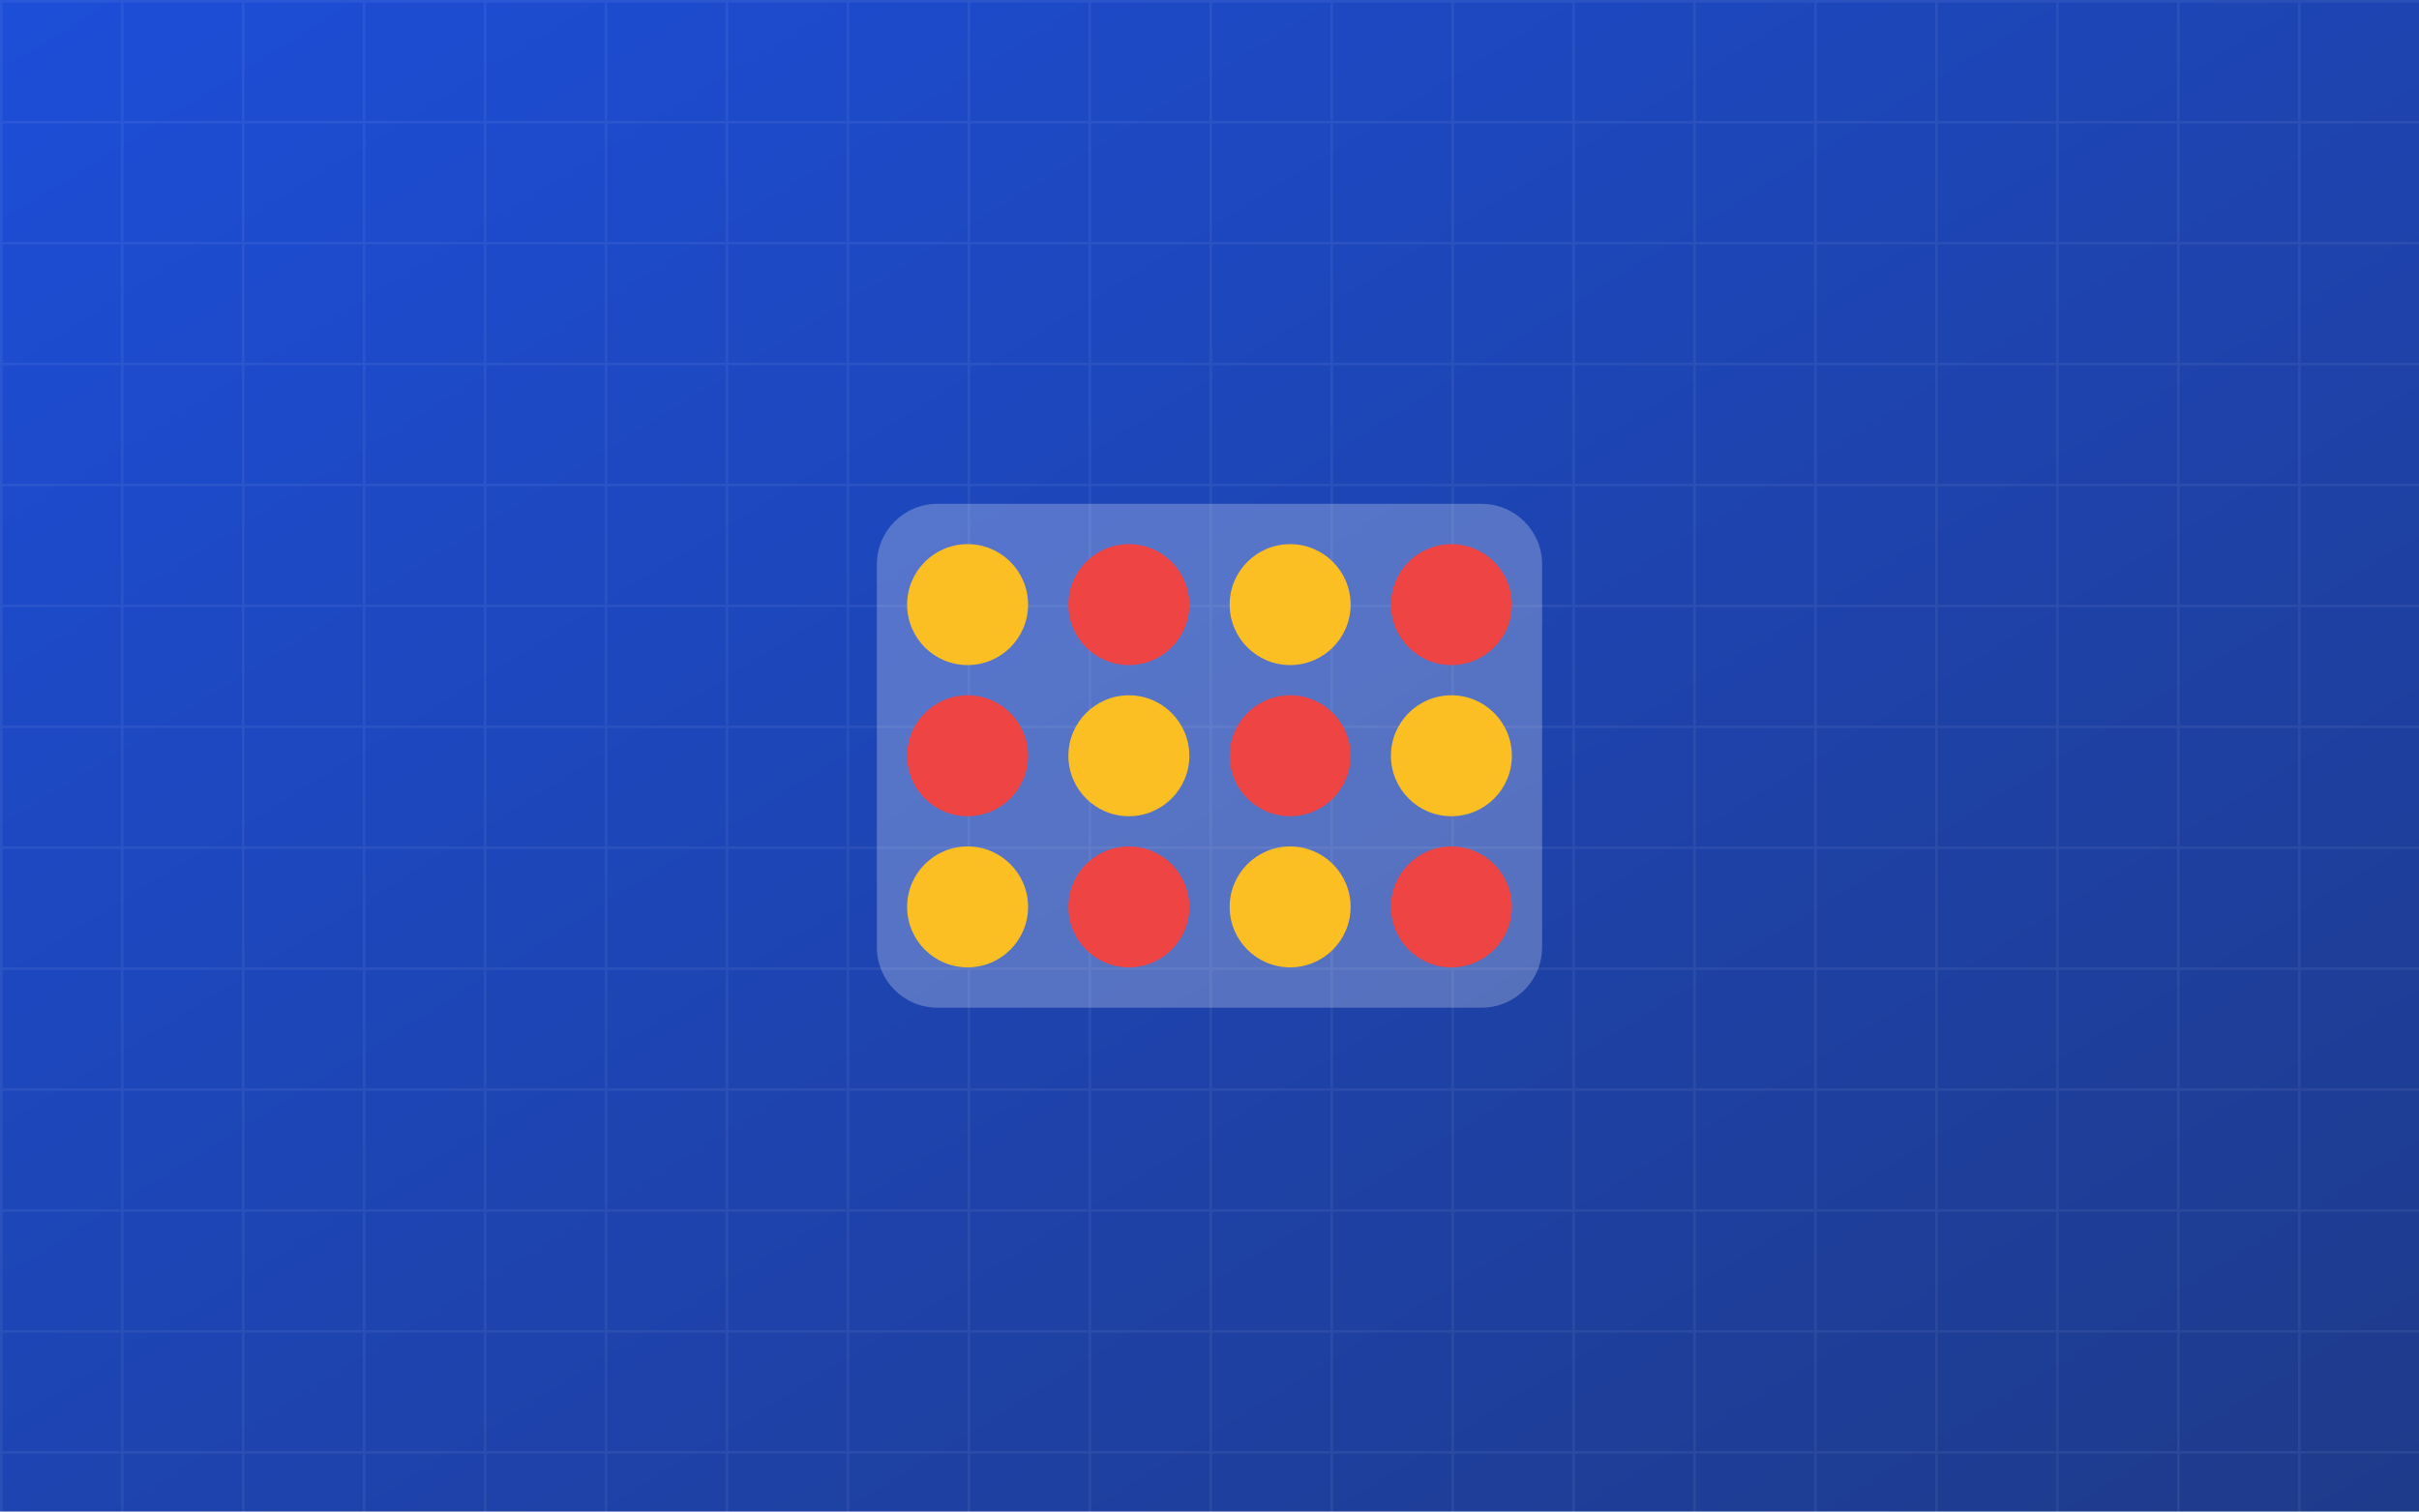
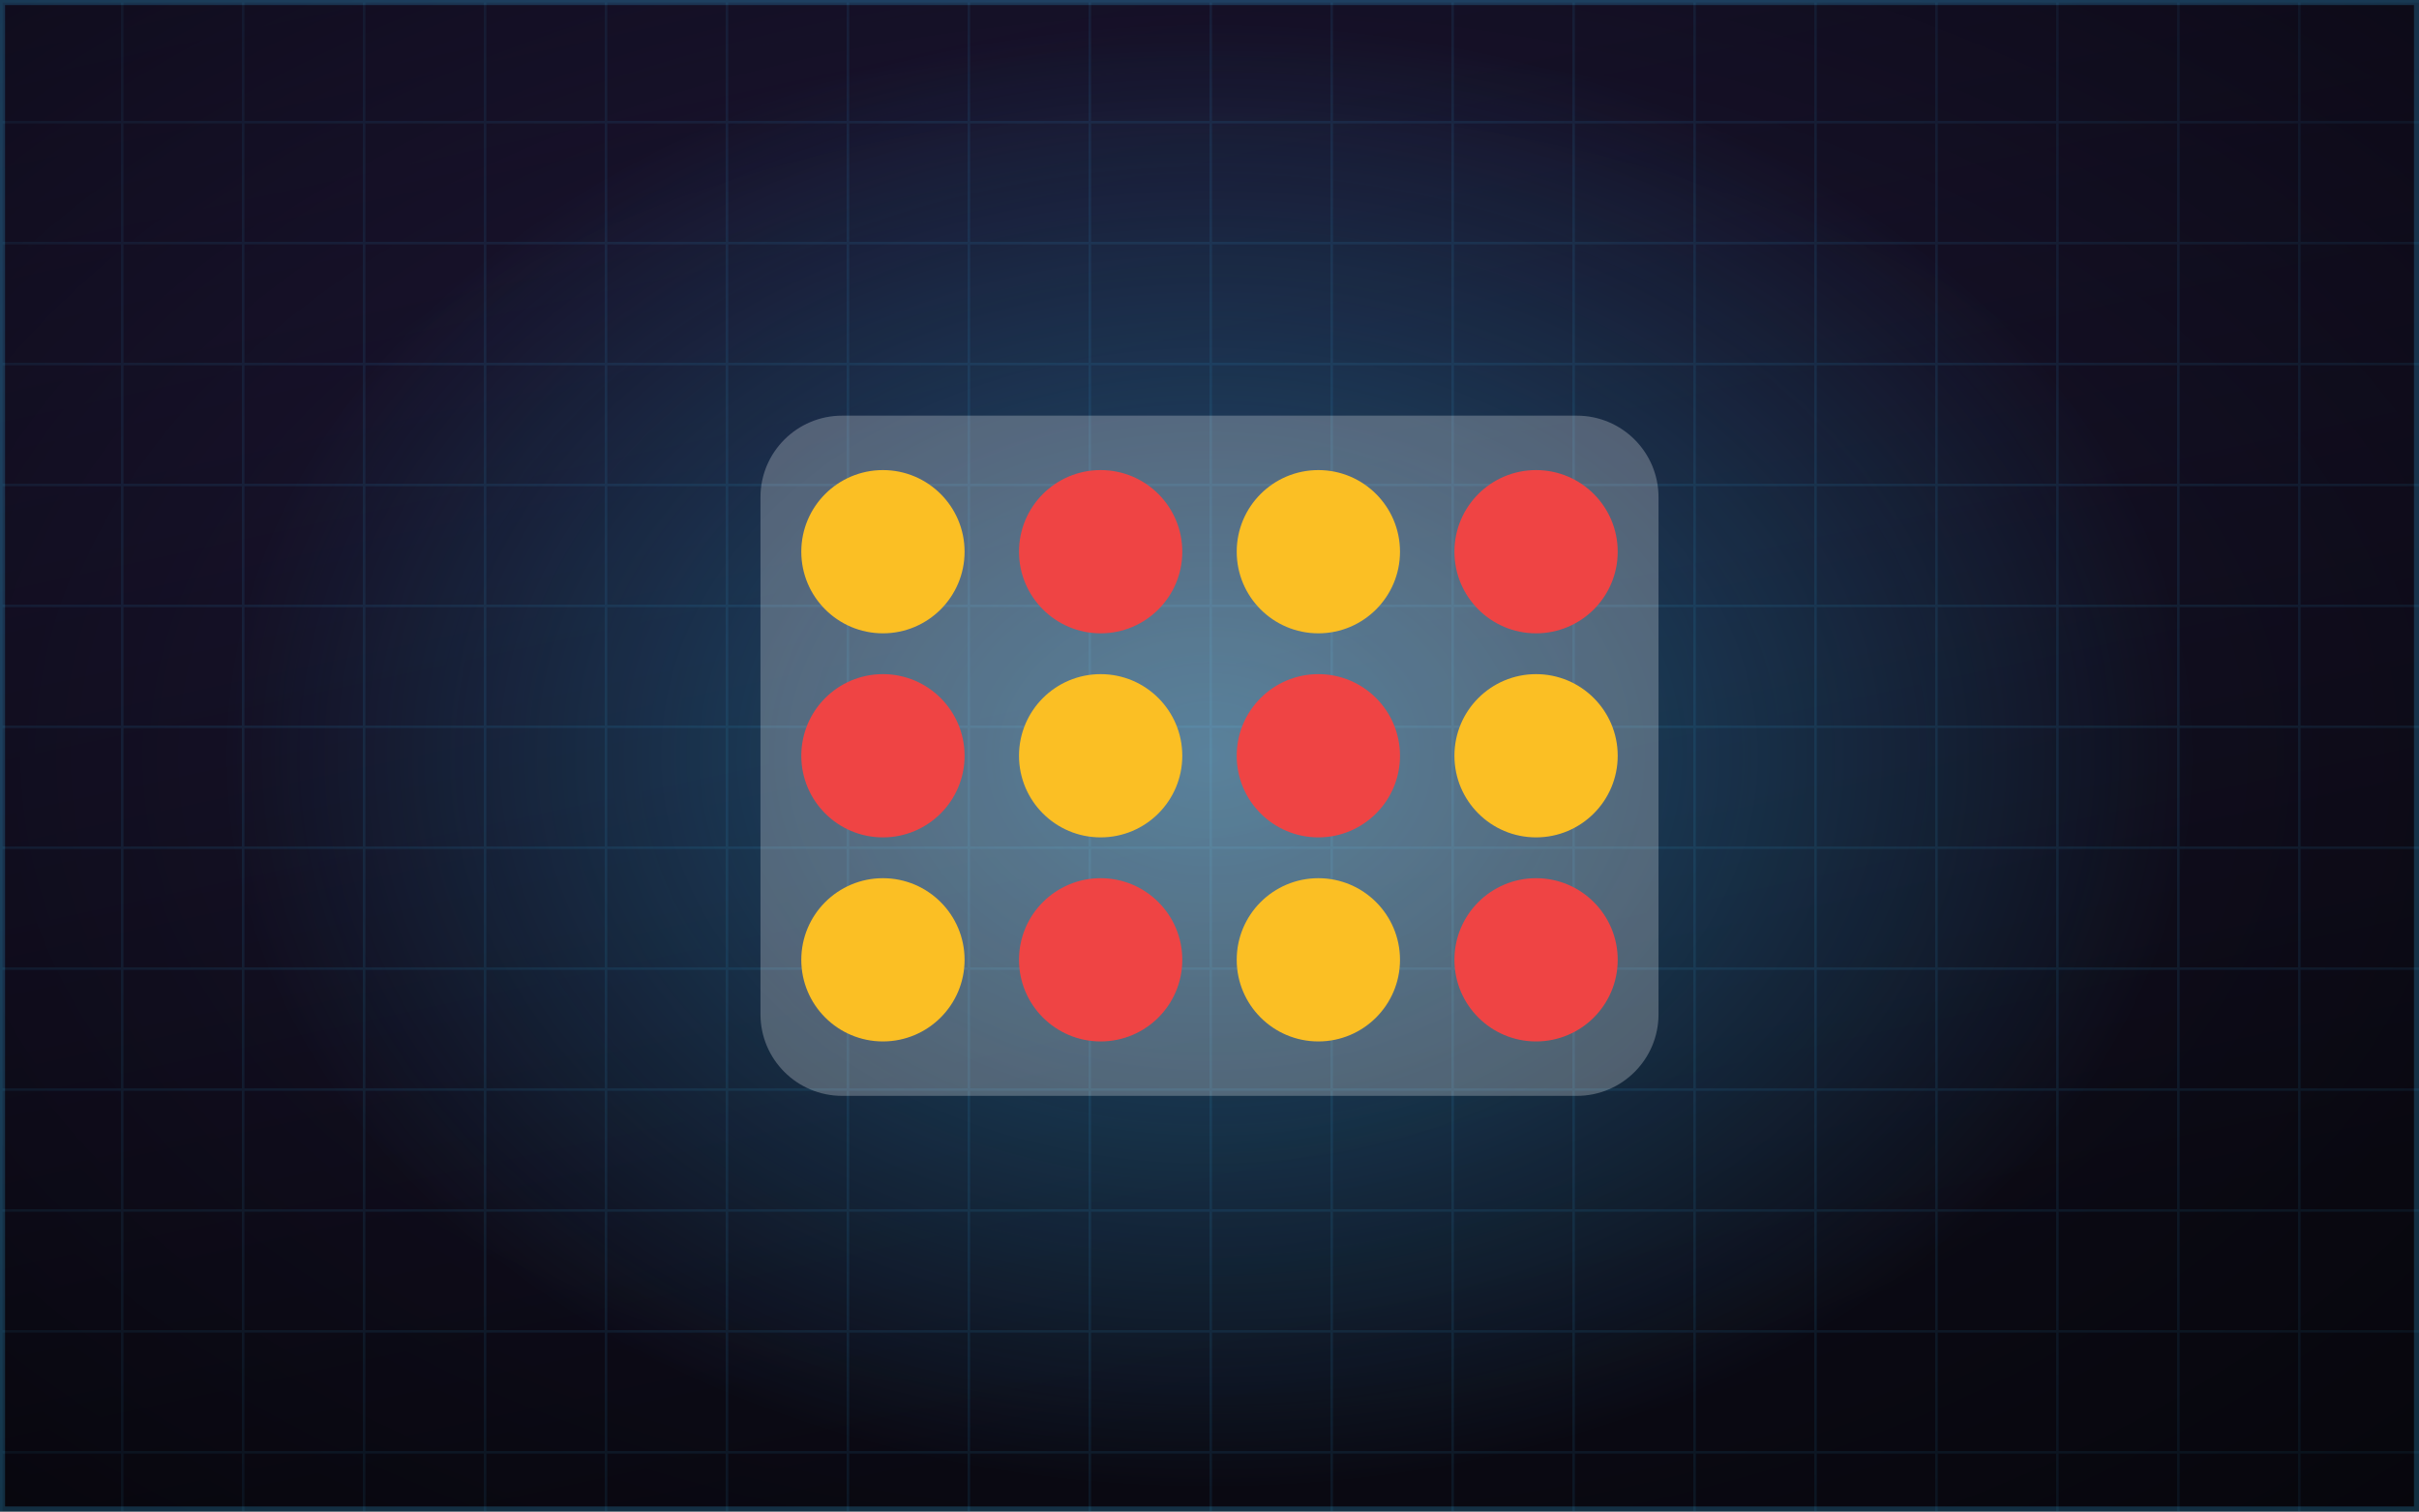
<svg xmlns="http://www.w3.org/2000/svg" viewBox="0 0 480 300" width="480" height="300">
  <defs>
-     <linearGradient id="bg19" x1="0" y1="0" x2="1" y2="1">
-       <stop offset="0" stop-color="#1d4ed8" />
-       <stop offset="1" stop-color="#1e3a8a" />
+     <linearGradient id="b19" x1="0" y1="0" x2="0.35" y2="1">
+       <stop offset="0" stop-color="#1a1430" />
+       <stop offset="1" stop-color="#0b0a14" />
    </linearGradient>
-     <pattern id="grid19" width="24" height="24" patternUnits="userSpaceOnUse">
-       <path d="M24 0H0V24" fill="none" stroke="#ffffff" stroke-opacity="0.06" />
+     <radialGradient id="w19" cx="0.5" cy="0.5" r="0.5">
+       <stop offset="0" stop-color="#38bdf8" stop-opacity="0.42" />
+       <stop offset="1" stop-color="#38bdf8" stop-opacity="0" />
+     </radialGradient>
+     <radialGradient id="v19" cx="0.5" cy="0.5" r="0.75">
+       <stop offset="0.55" stop-color="#000000" stop-opacity="0" />
+       <stop offset="1" stop-color="#000000" stop-opacity="0.45" />
+     </radialGradient>
+     <pattern id="g19" width="24" height="24" patternUnits="userSpaceOnUse">
+       <path d="M24 0H0V24" fill="none" stroke="#38bdf8" stroke-opacity="0.10" />
    </pattern>
  </defs>
-   <rect width="480" height="300" fill="url(#bg19)" />
-   <rect width="480" height="300" fill="url(#grid19)" />
-   <g transform="translate(240 150)" fill="#fff">
+   <rect width="480" height="300" fill="url(#b19)" />
+   <rect width="480" height="300" fill="url(#g19)" />
+   <ellipse cx="240" cy="150" rx="195" ry="145" fill="url(#w19)" />
+   <rect width="480" height="300" fill="url(#v19)" />
+   <g transform="translate(240 150) scale(1.35)" fill="#ffffff">
    <rect x="-66" y="-50" width="132" height="100" rx="12" opacity="0.25" />
    <circle cx="-48" cy="-30" r="12" fill="#fbbf24" />
    <circle cx="-16" cy="-30" r="12" fill="#ef4444" />
    <circle cx="16" cy="-30" r="12" fill="#fbbf24" />
    <circle cx="48" cy="-30" r="12" fill="#ef4444" />
    <circle cx="-48" cy="0" r="12" fill="#ef4444" />
    <circle cx="-16" cy="0" r="12" fill="#fbbf24" />
    <circle cx="16" cy="0" r="12" fill="#ef4444" />
    <circle cx="48" cy="0" r="12" fill="#fbbf24" />
    <circle cx="-48" cy="30" r="12" fill="#fbbf24" />
    <circle cx="-16" cy="30" r="12" fill="#ef4444" />
    <circle cx="16" cy="30" r="12" fill="#fbbf24" />
    <circle cx="48" cy="30" r="12" fill="#ef4444" />
  </g>
+   <rect x="0.5" y="0.5" width="479" height="299" fill="none" stroke="#38bdf8" stroke-opacity="0.22" />
</svg>
